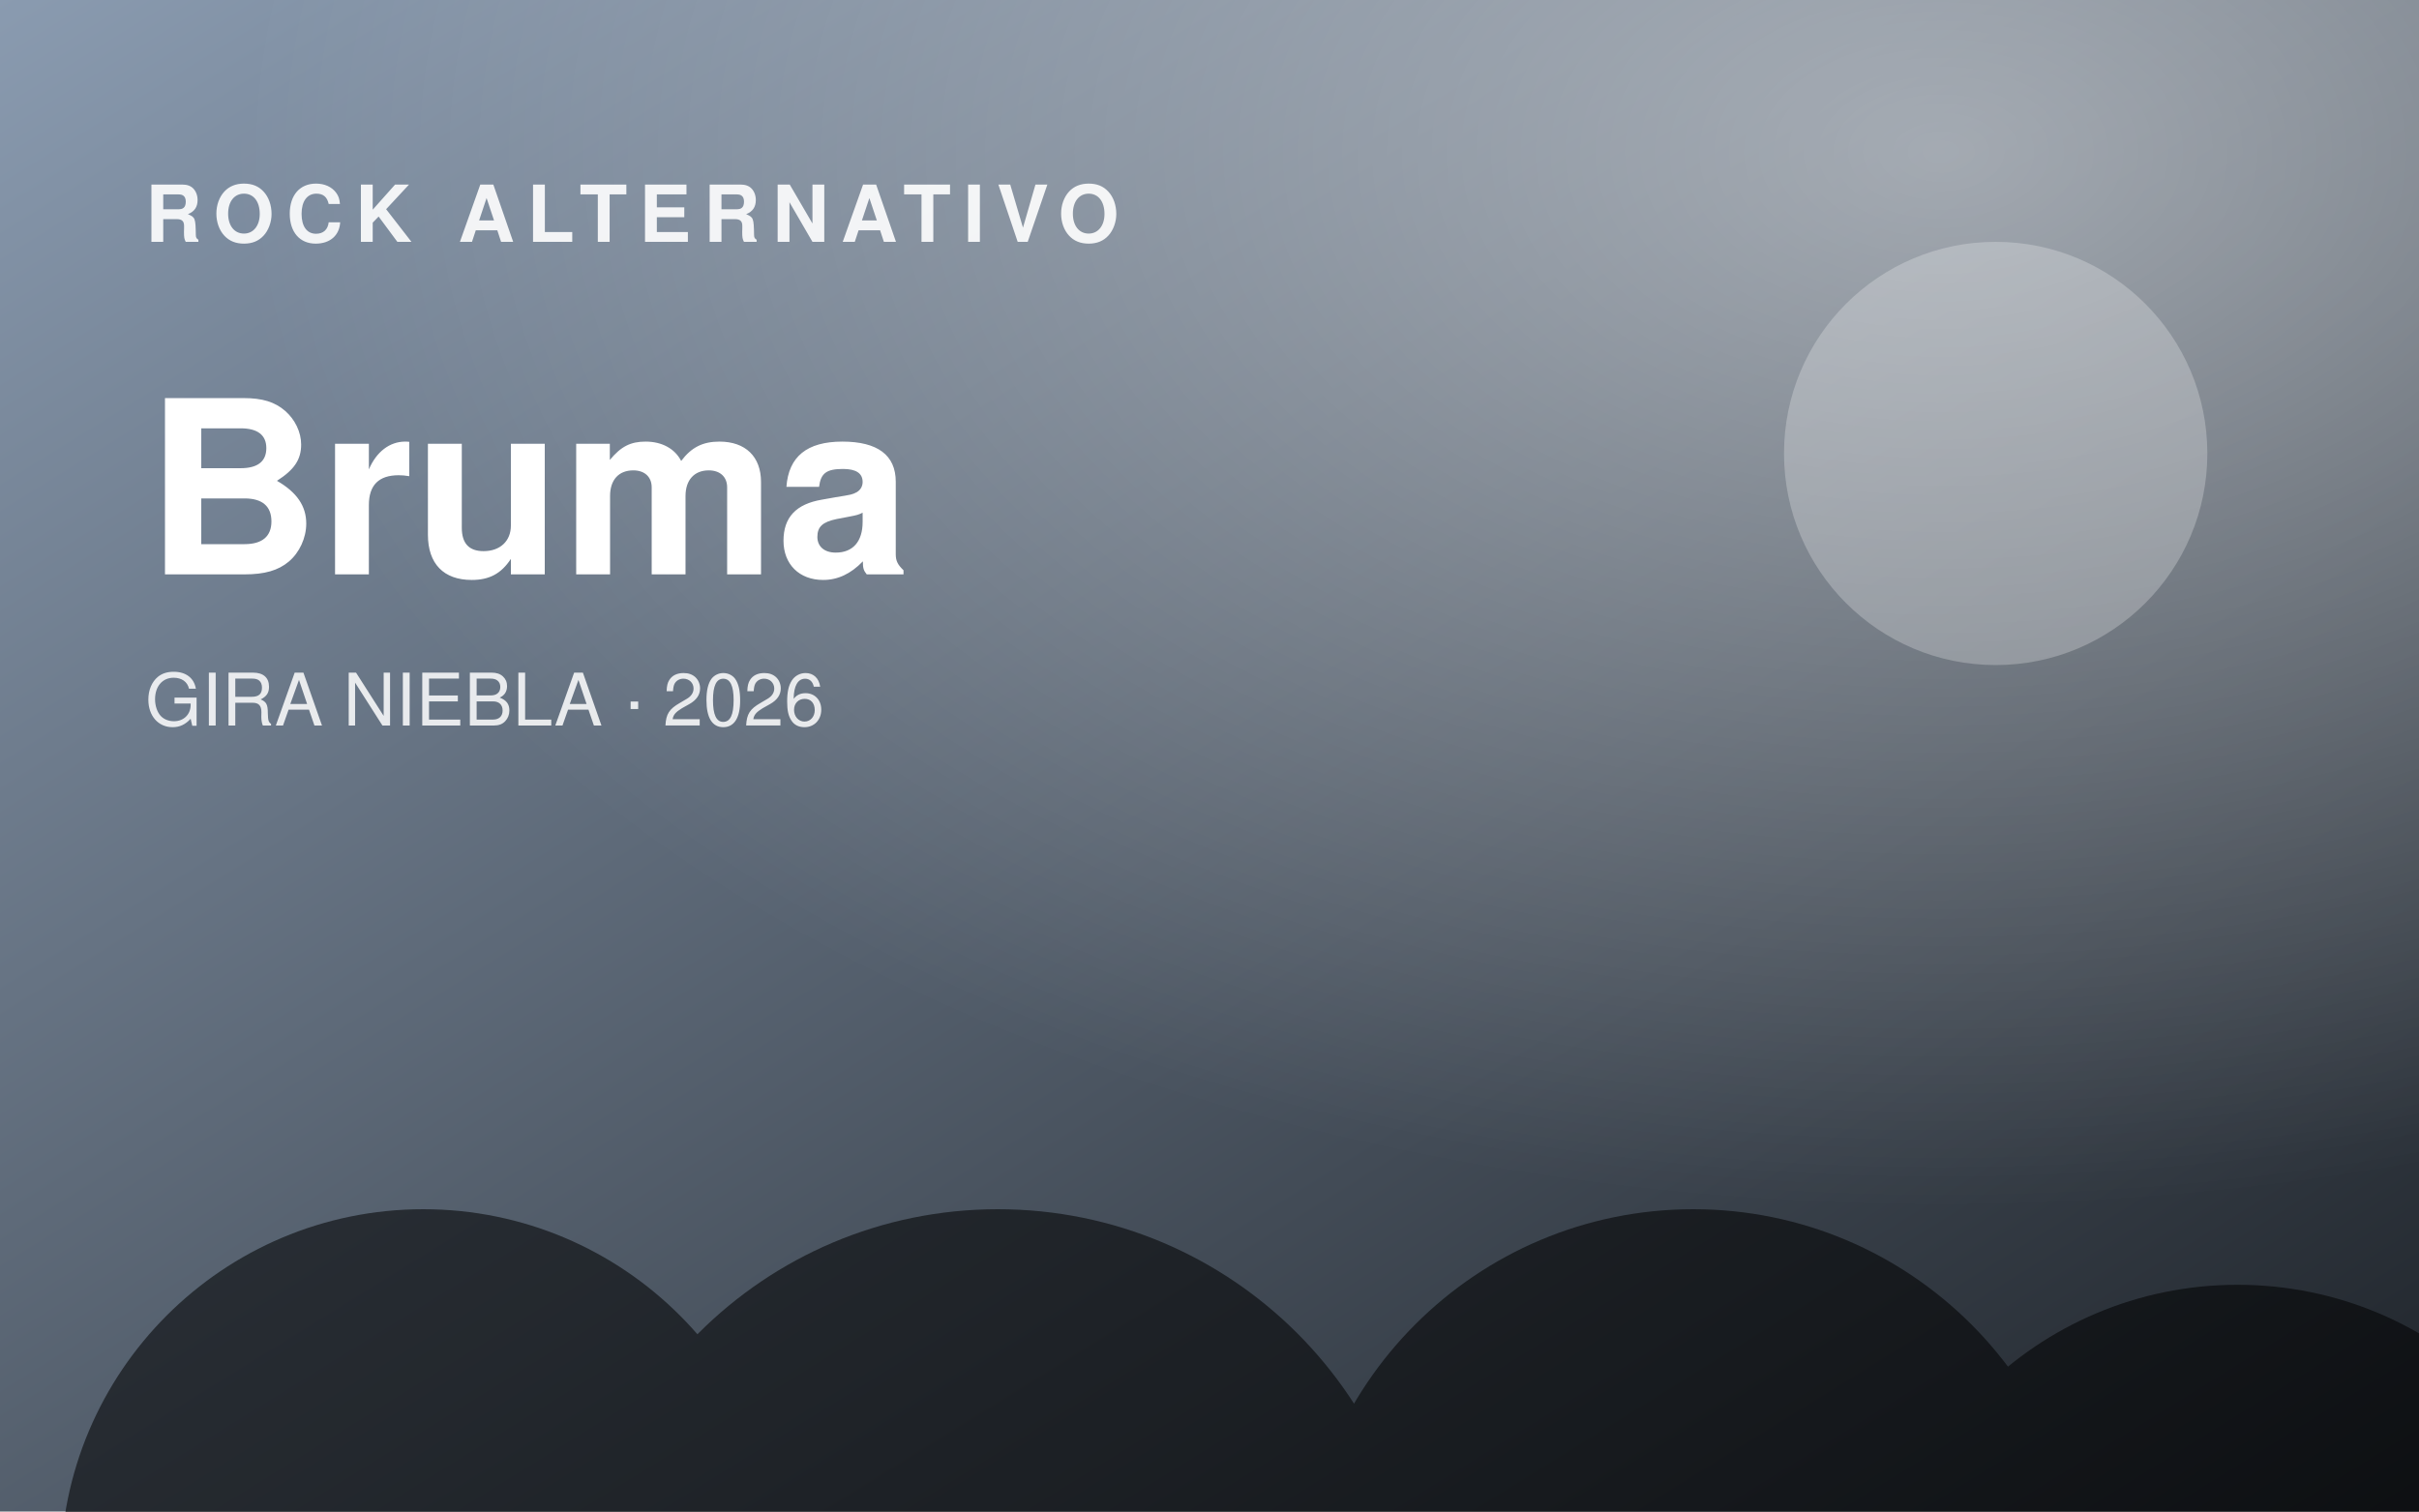
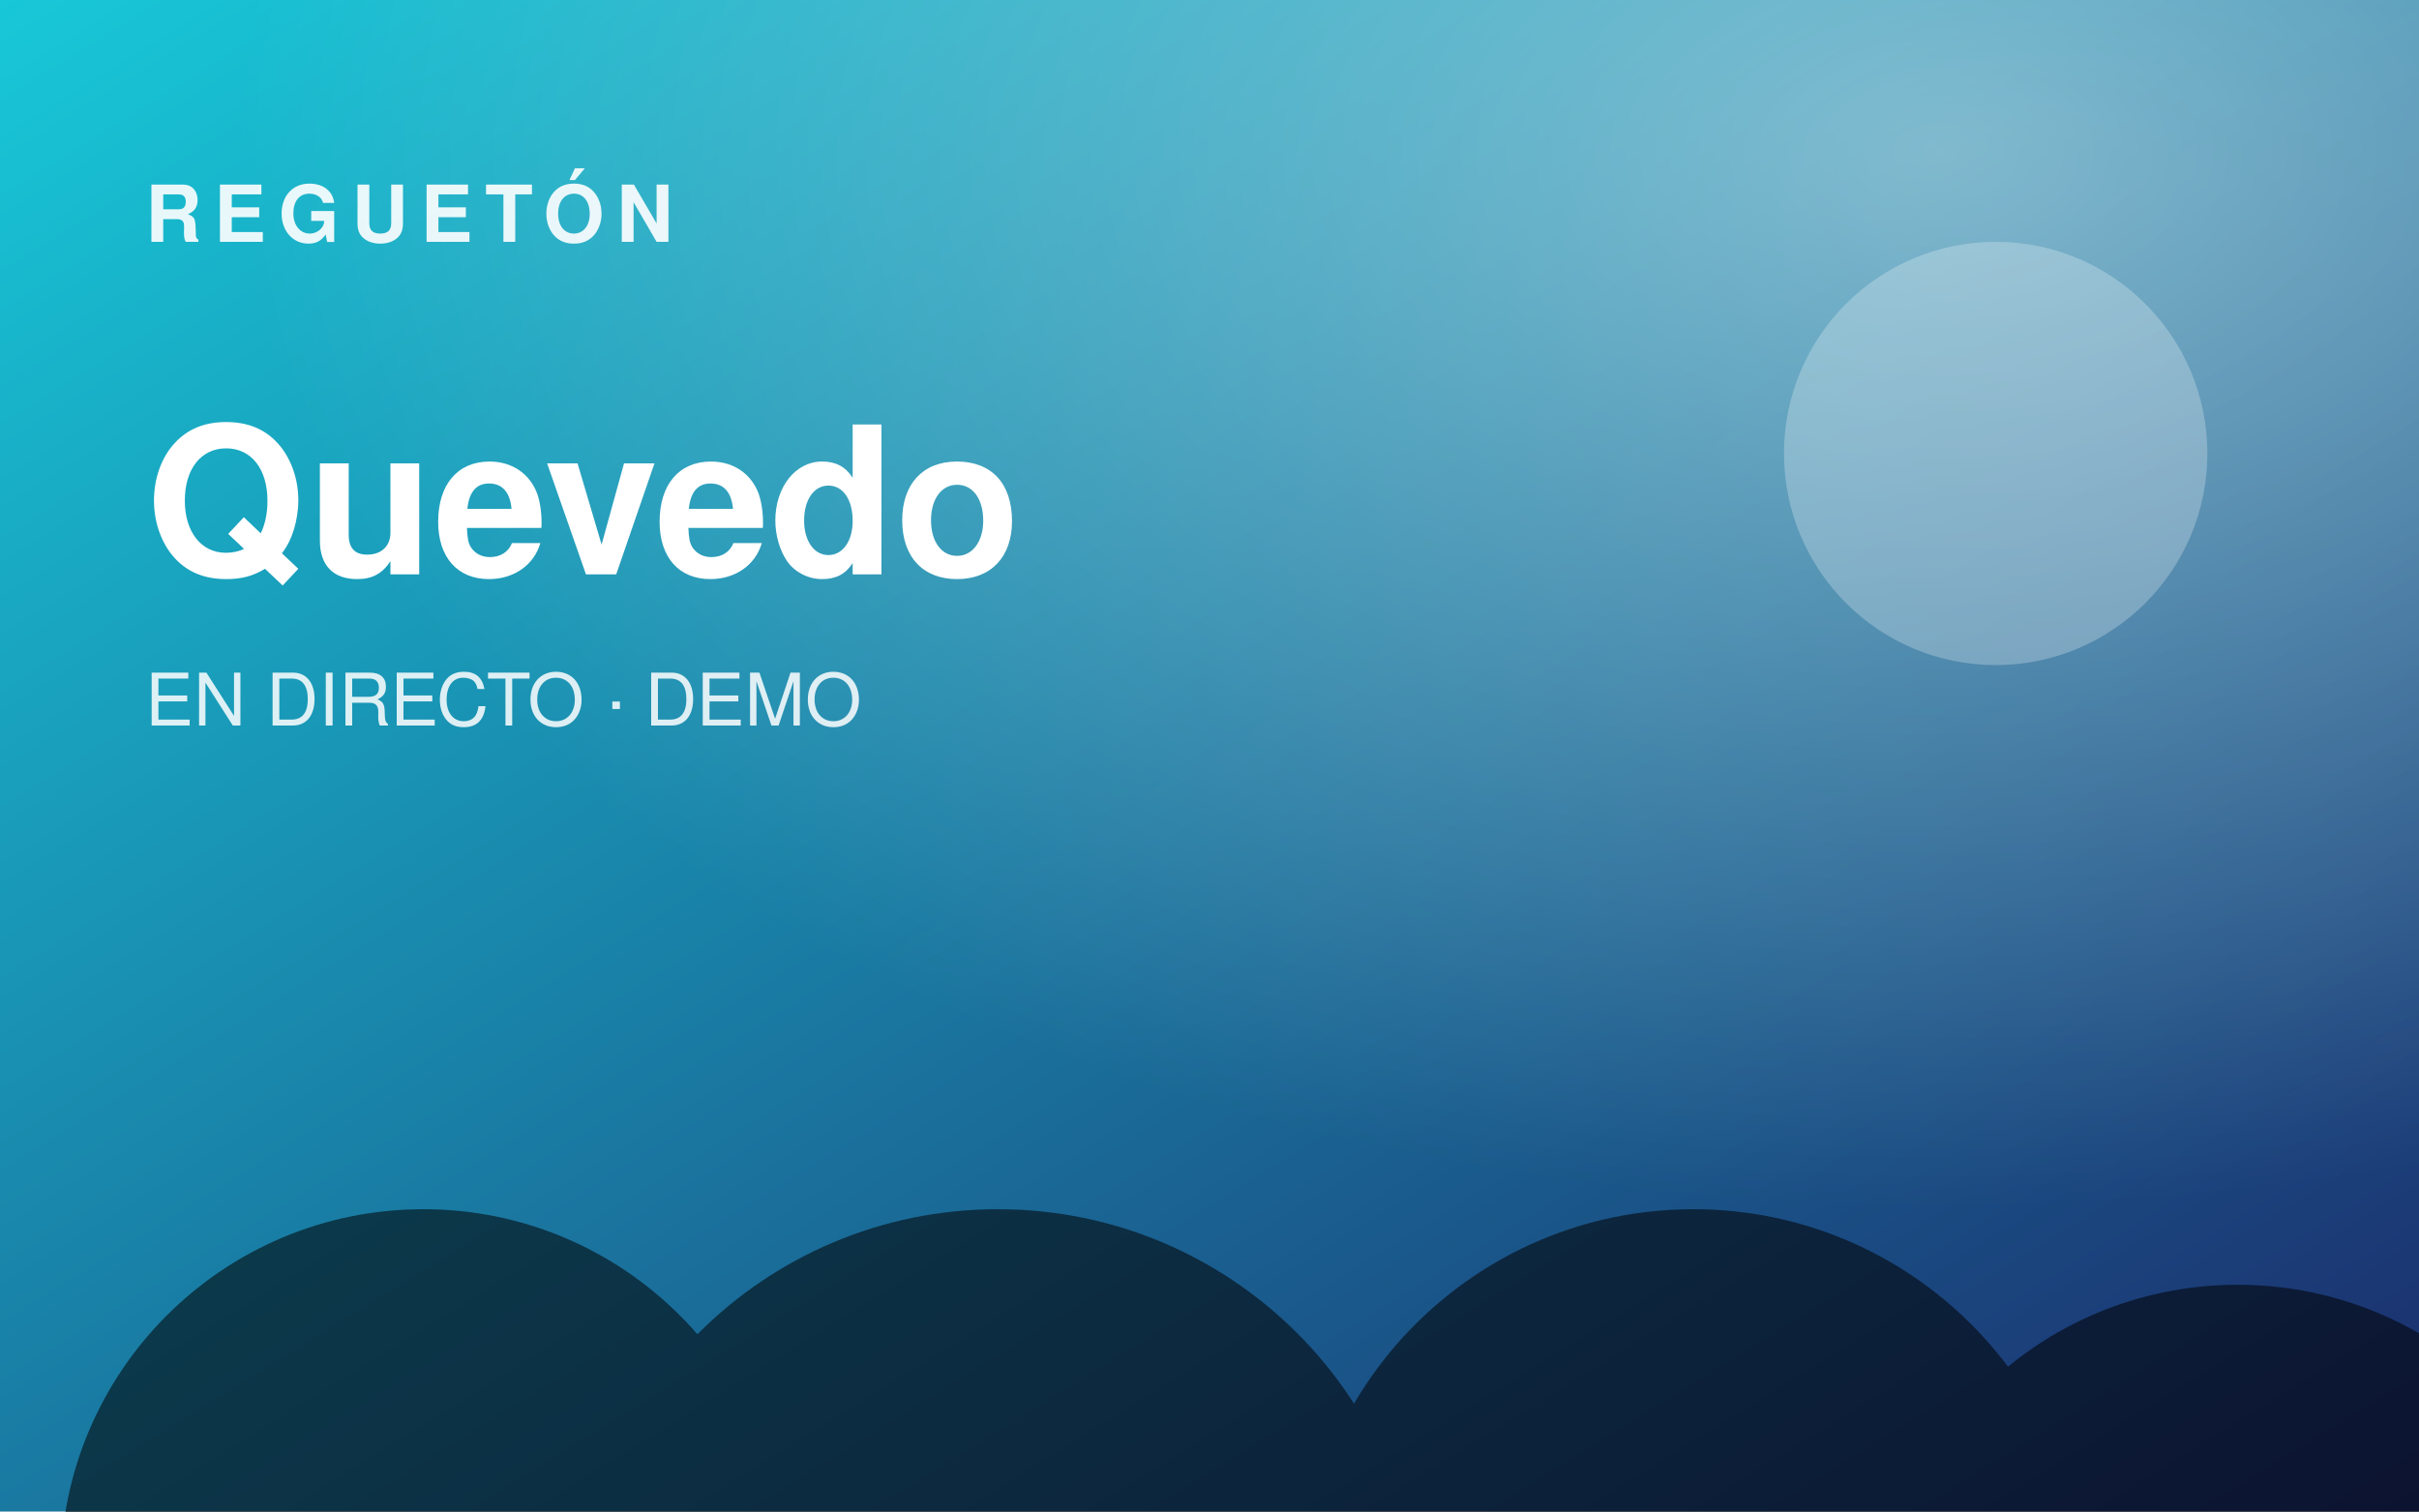
<svg xmlns="http://www.w3.org/2000/svg" viewBox="0 0 800 500" width="800" height="500">
  <defs>
    <linearGradient id="g" x1="0" y1="0" x2="1" y2="1">
-       <stop offset="0" stop-color="#8a9bb0" />
-       <stop offset="1" stop-color="#1e2329" />
+       <stop offset="0" stop-color="#18c8d8" />
+       <stop offset="1" stop-color="#1b2a6b" />
    </linearGradient>
    <radialGradient id="l" cx="0.8" cy="0.1" r="0.7">
      <stop offset="0" stop-color="#ffffff" stop-opacity="0.45" />
      <stop offset="1" stop-color="#ffffff" stop-opacity="0" />
    </radialGradient>
  </defs>
  <rect width="800" height="500" fill="url(#g)" />
  <rect width="800" height="500" fill="url(#l)" />
  <g fill="#000" opacity="0.55">
    <circle cx="140" cy="520" r="120" />
    <circle cx="330" cy="540" r="140" />
    <circle cx="560" cy="530" r="130" />
    <circle cx="740" cy="545" r="120" />
  </g>
  <g fill="#fff" opacity="0.25">
    <circle cx="660" cy="150" r="70" />
    <circle cx="660" cy="150" r="40" />
  </g>
-   <text x="48" y="80" font-family="Helvetica, Arial, sans-serif" font-size="26" font-weight="700" letter-spacing="4" fill="#fff" opacity="0.9">ROCK ALTERNATIVO</text>
-   <text x="48" y="190" font-family="Helvetica, Arial, sans-serif" font-size="80" font-weight="800" fill="#fff">Bruma</text>
-   <text x="48" y="240" font-family="Helvetica, Arial, sans-serif" font-size="24" fill="#fff" opacity="0.85">GIRA NIEBLA · 2026</text>
+   <text x="48" y="80" font-family="Helvetica, Arial, sans-serif" font-size="26" font-weight="700" letter-spacing="4" fill="#fff" opacity="0.9">REGUETÓN</text>
+   <text x="48" y="190" font-family="Helvetica, Arial, sans-serif" font-size="68" font-weight="800" fill="#fff">Quevedo</text>
+   <text x="48" y="240" font-family="Helvetica, Arial, sans-serif" font-size="24" fill="#fff" opacity="0.85">EN DIRECTO · DEMO</text>
</svg>
